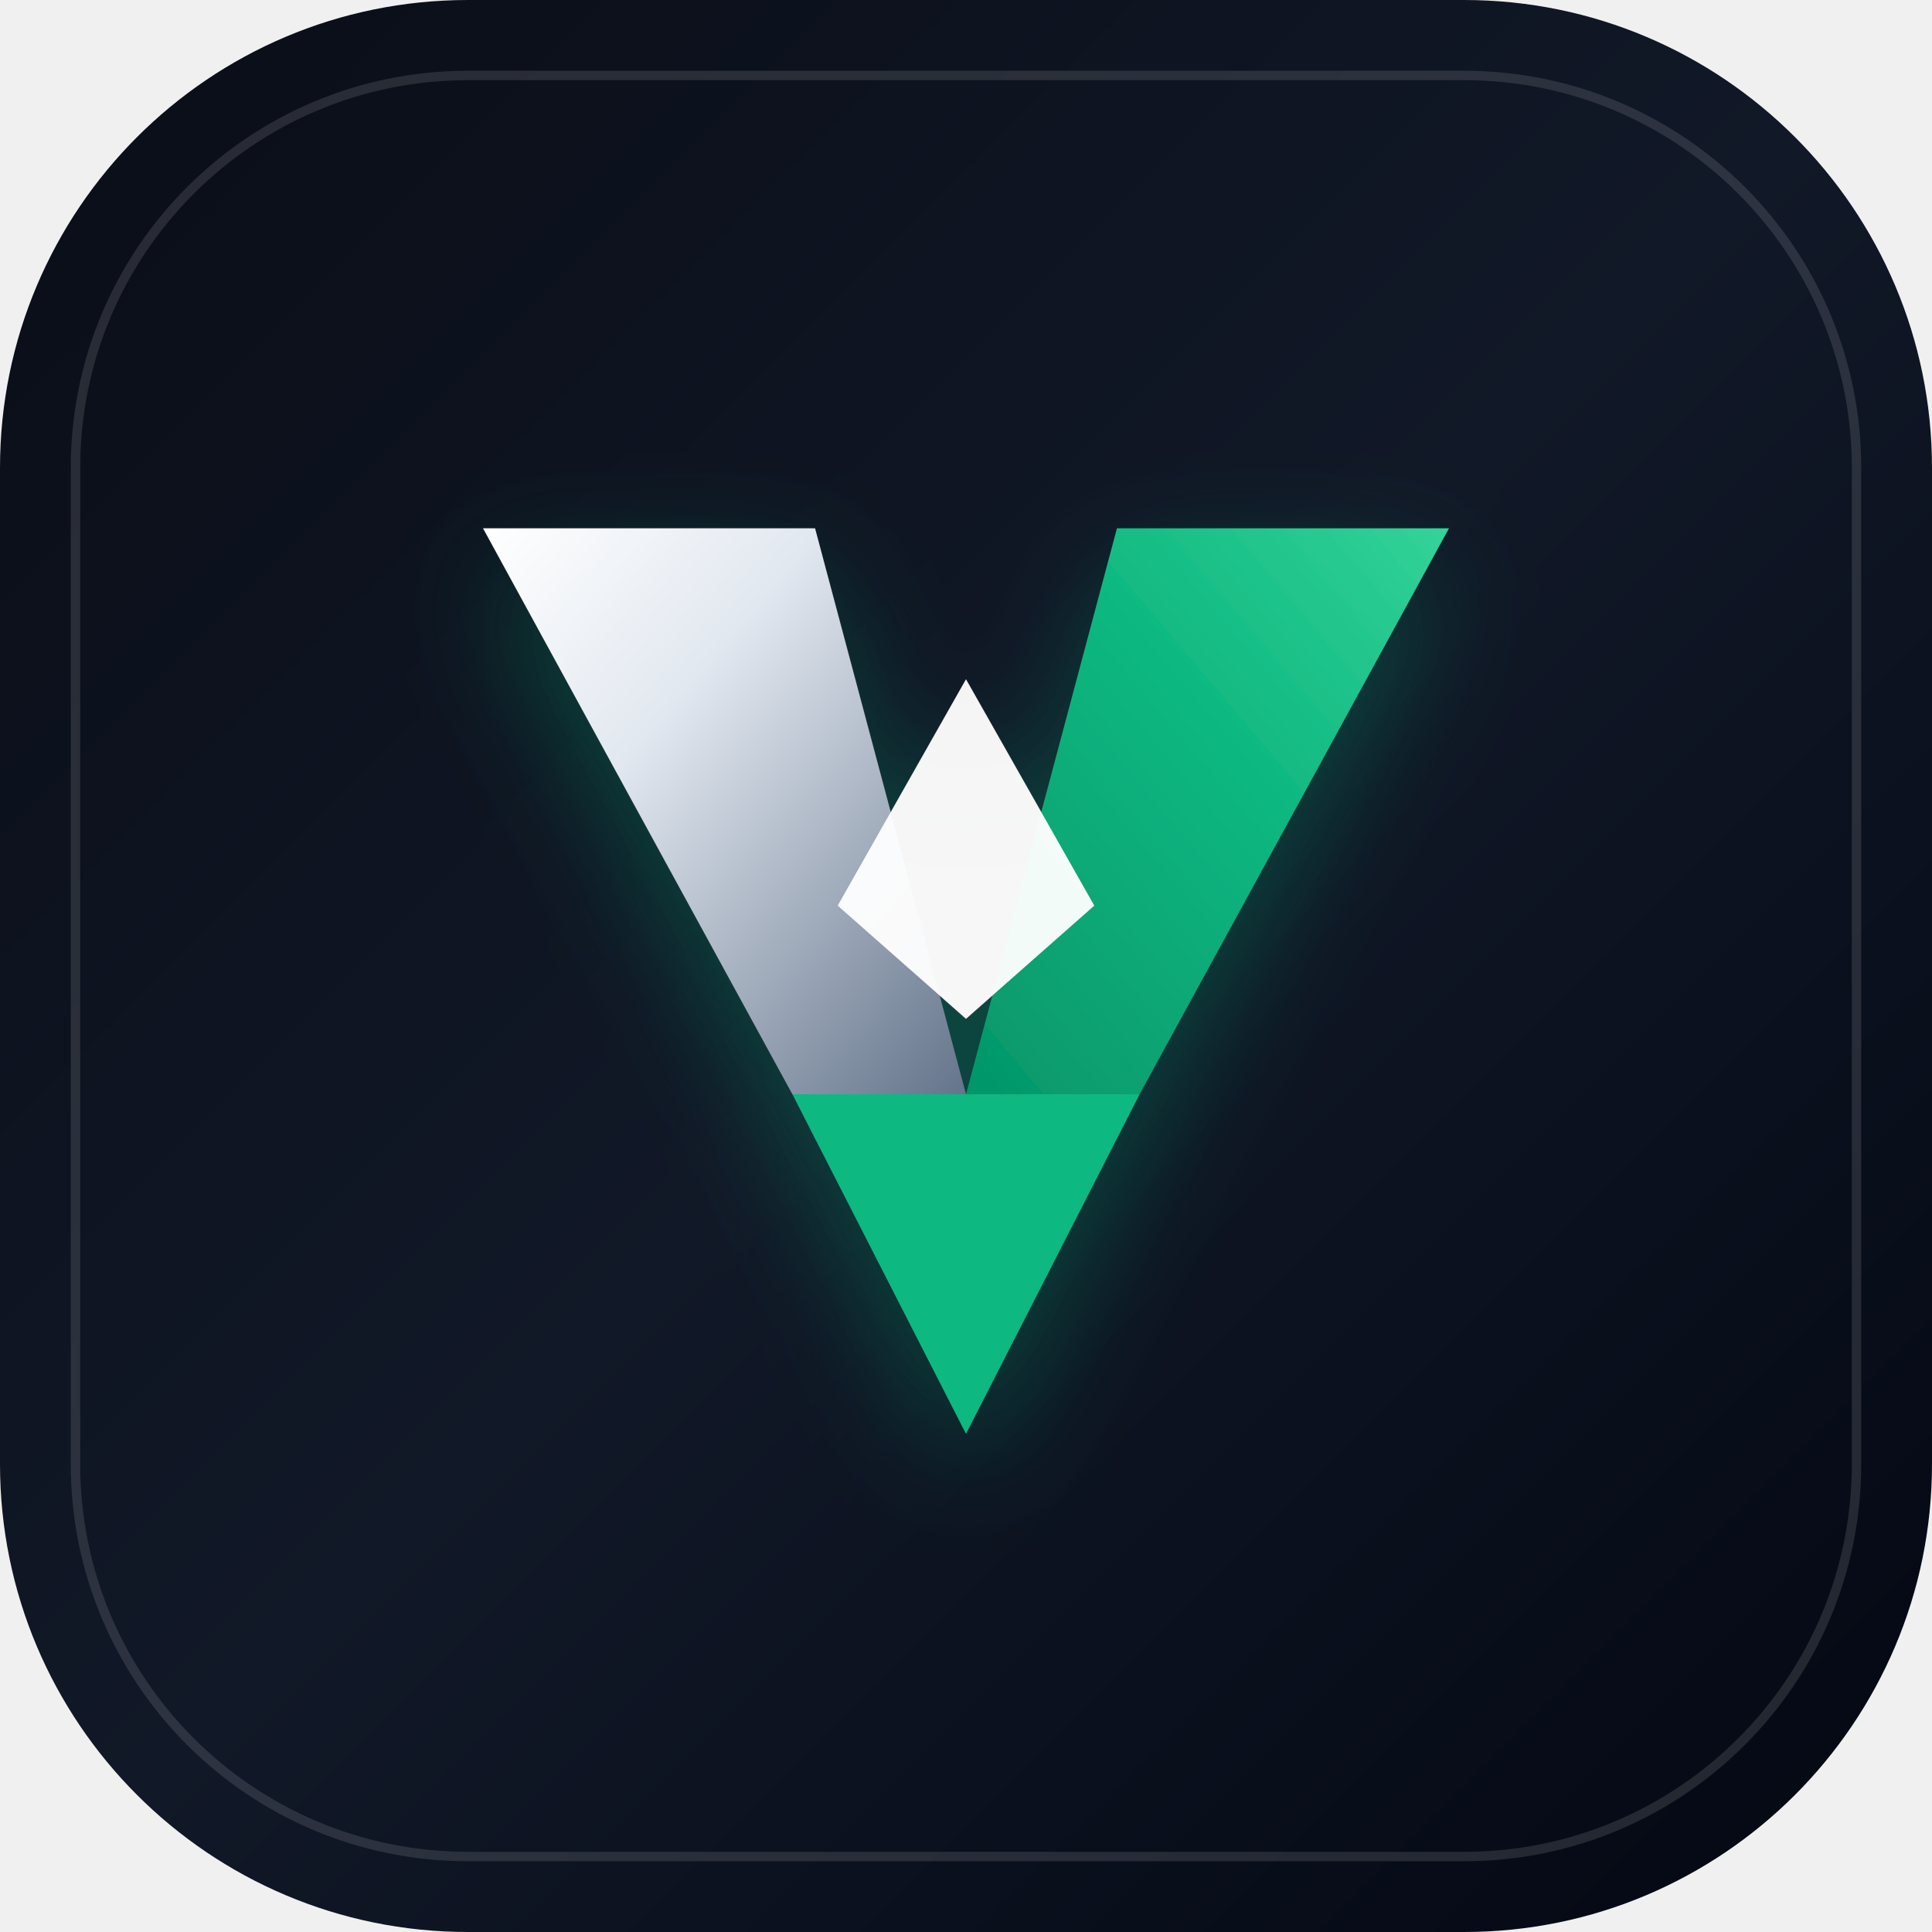
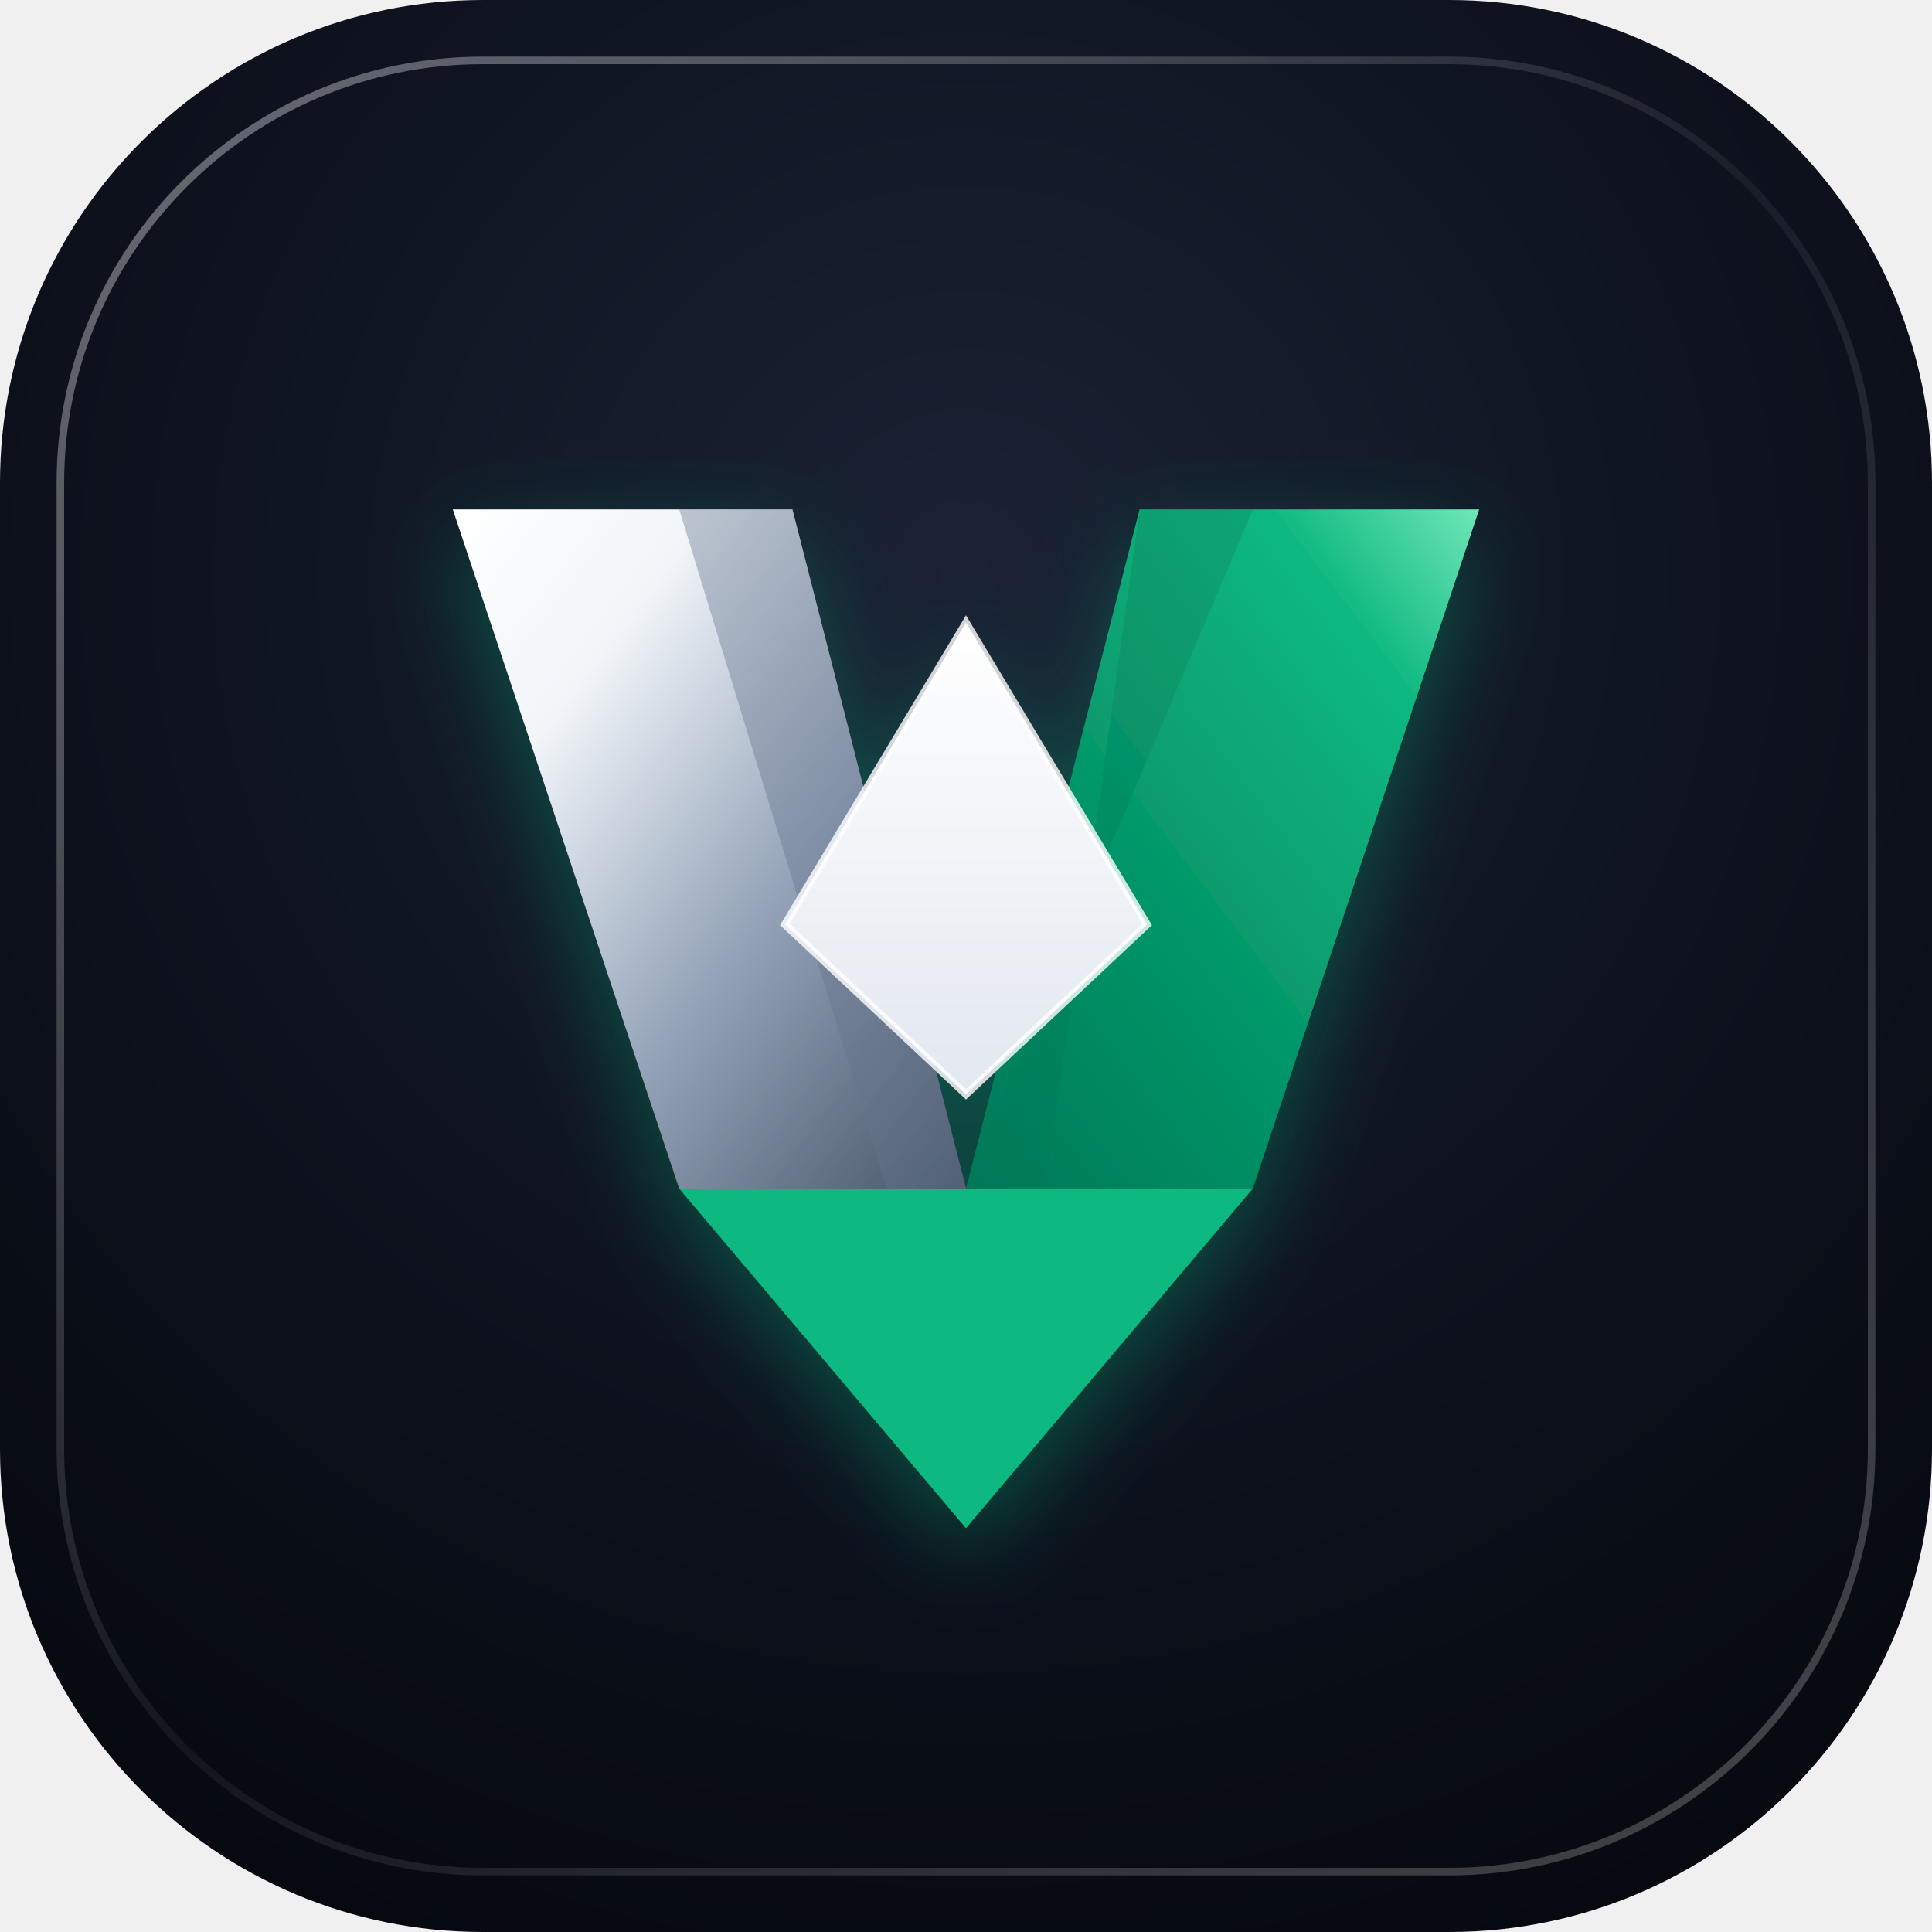
<svg xmlns="http://www.w3.org/2000/svg" viewBox="0 0 512 512" width="100%" height="100%">
  <defs>
-     <linearGradient id="bgObsidian" x1="0%" y1="0%" x2="100%" y2="100%">
-       <stop offset="0%" stop-color="#090D16" />
-       <stop offset="50%" stop-color="#111827" />
-       <stop offset="100%" stop-color="#030712" />
+     <radialGradient id="bgSatin" cx="50%" cy="30%" r="80%">
+       <stop offset="0%" stop-color="#1A2234" />
+       <stop offset="50%" stop-color="#0E131F" />
+       <stop offset="100%" stop-color="#05080E" />
+     </radialGradient>
+     <linearGradient id="facetPlatinum" x1="0%" y1="0%" x2="100%" y2="100%">
+       <stop offset="0%" stop-color="#FFFFFF" />
+       <stop offset="25%" stop-color="#F1F5F9" />
+       <stop offset="60%" stop-color="#94A3B8" />
+       <stop offset="100%" stop-color="#475569" />
    </linearGradient>
-     <linearGradient id="platinumWing" x1="0%" y1="0%" x2="100%" y2="100%">
+     <linearGradient id="facetEmerald" x1="0%" y1="100%" x2="100%" y2="0%">
+       <stop offset="0%" stop-color="#047857" />
+       <stop offset="40%" stop-color="#059669" />
+       <stop offset="80%" stop-color="#10B981" />
+       <stop offset="100%" stop-color="#6EE7B7" />
+     </linearGradient>
+     <linearGradient id="coreDiamond" x1="50%" y1="0%" x2="50%" y2="100%">
      <stop offset="0%" stop-color="#FFFFFF" />
-       <stop offset="35%" stop-color="#E2E8F0" />
-       <stop offset="100%" stop-color="#64748B" />
+       <stop offset="100%" stop-color="#E2E8F0" />
    </linearGradient>
-     <linearGradient id="emeraldWing" x1="0%" y1="100%" x2="100%" y2="0%">
-       <stop offset="0%" stop-color="#059669" />
-       <stop offset="60%" stop-color="#10B981" />
-       <stop offset="100%" stop-color="#34D399" />
+     <filter id="valoShadow" x="-30%" y="-30%" width="160%" height="160%">
+       <feDropShadow dx="0" dy="16" stdDeviation="20" flood-color="#000000" flood-opacity="0.6" />
+       <feDropShadow dx="0" dy="8" stdDeviation="12" flood-color="#10B981" flood-opacity="0.35" />
+     </filter>
+     <linearGradient id="borderRim" x1="0%" y1="0%" x2="100%" y2="100%">
+       <stop offset="0%" stop-color="rgba(255,255,255,0.4)" />
+       <stop offset="50%" stop-color="rgba(255,255,255,0.05)" />
+       <stop offset="100%" stop-color="rgba(255,255,255,0.25)" />
    </linearGradient>
-     <filter id="valoGlow" x="-20%" y="-20%" width="140%" height="140%">
-       <feDropShadow dx="0" dy="12" stdDeviation="16" flood-color="#10B981" flood-opacity="0.3" />
-     </filter>
  </defs>
-   <rect width="512" height="512" rx="124" fill="url(#bgObsidian)" />
-   <rect x="20" y="20" width="472" height="472" rx="104" fill="none" stroke="rgba(255,255,255,0.12)" stroke-width="2.5" />
-   <g filter="url(#valoGlow)">
-     <path d="M128 140 L216 140 L256 290 L210 290 Z" fill="url(#platinumWing)" />
-     <path d="M384 140 L296 140 L256 290 L302 290 Z" fill="url(#emeraldWing)" />
-     <polygon points="210,290 302,290 256,380" fill="#10B981" />
-     <polygon points="256,180 290,240 256,270 222,240" fill="#FFFFFF" opacity="0.95" />
+   <rect width="512" height="512" rx="128" fill="url(#bgSatin)" />
+   <rect x="16" y="16" width="480" height="480" rx="112" fill="none" stroke="url(#borderRim)" stroke-width="2" />
+   <g filter="url(#valoShadow)">
+     <path d="M 120 135 L 210 135 L 256 315 L 180 315 Z" fill="url(#facetPlatinum)" />
+     <path d="M 180 135 L 210 135 L 256 315 L 235 315 Z" fill="#64748B" opacity="0.4" />
+     <path d="M 392 135 L 302 135 L 256 315 L 332 315 Z" fill="url(#facetEmerald)" />
+     <path d="M 302 135 L 332 135 L 256 315 L 277 315 Z" fill="#047857" opacity="0.3" />
+     <polygon points="180,315 332,315 256,405" fill="#10B981" />
+     <polygon points="256,165 304,245 256,290 208,245" fill="url(#coreDiamond)" stroke="rgba(255,255,255,0.8)" stroke-width="2" />
  </g>
</svg>
